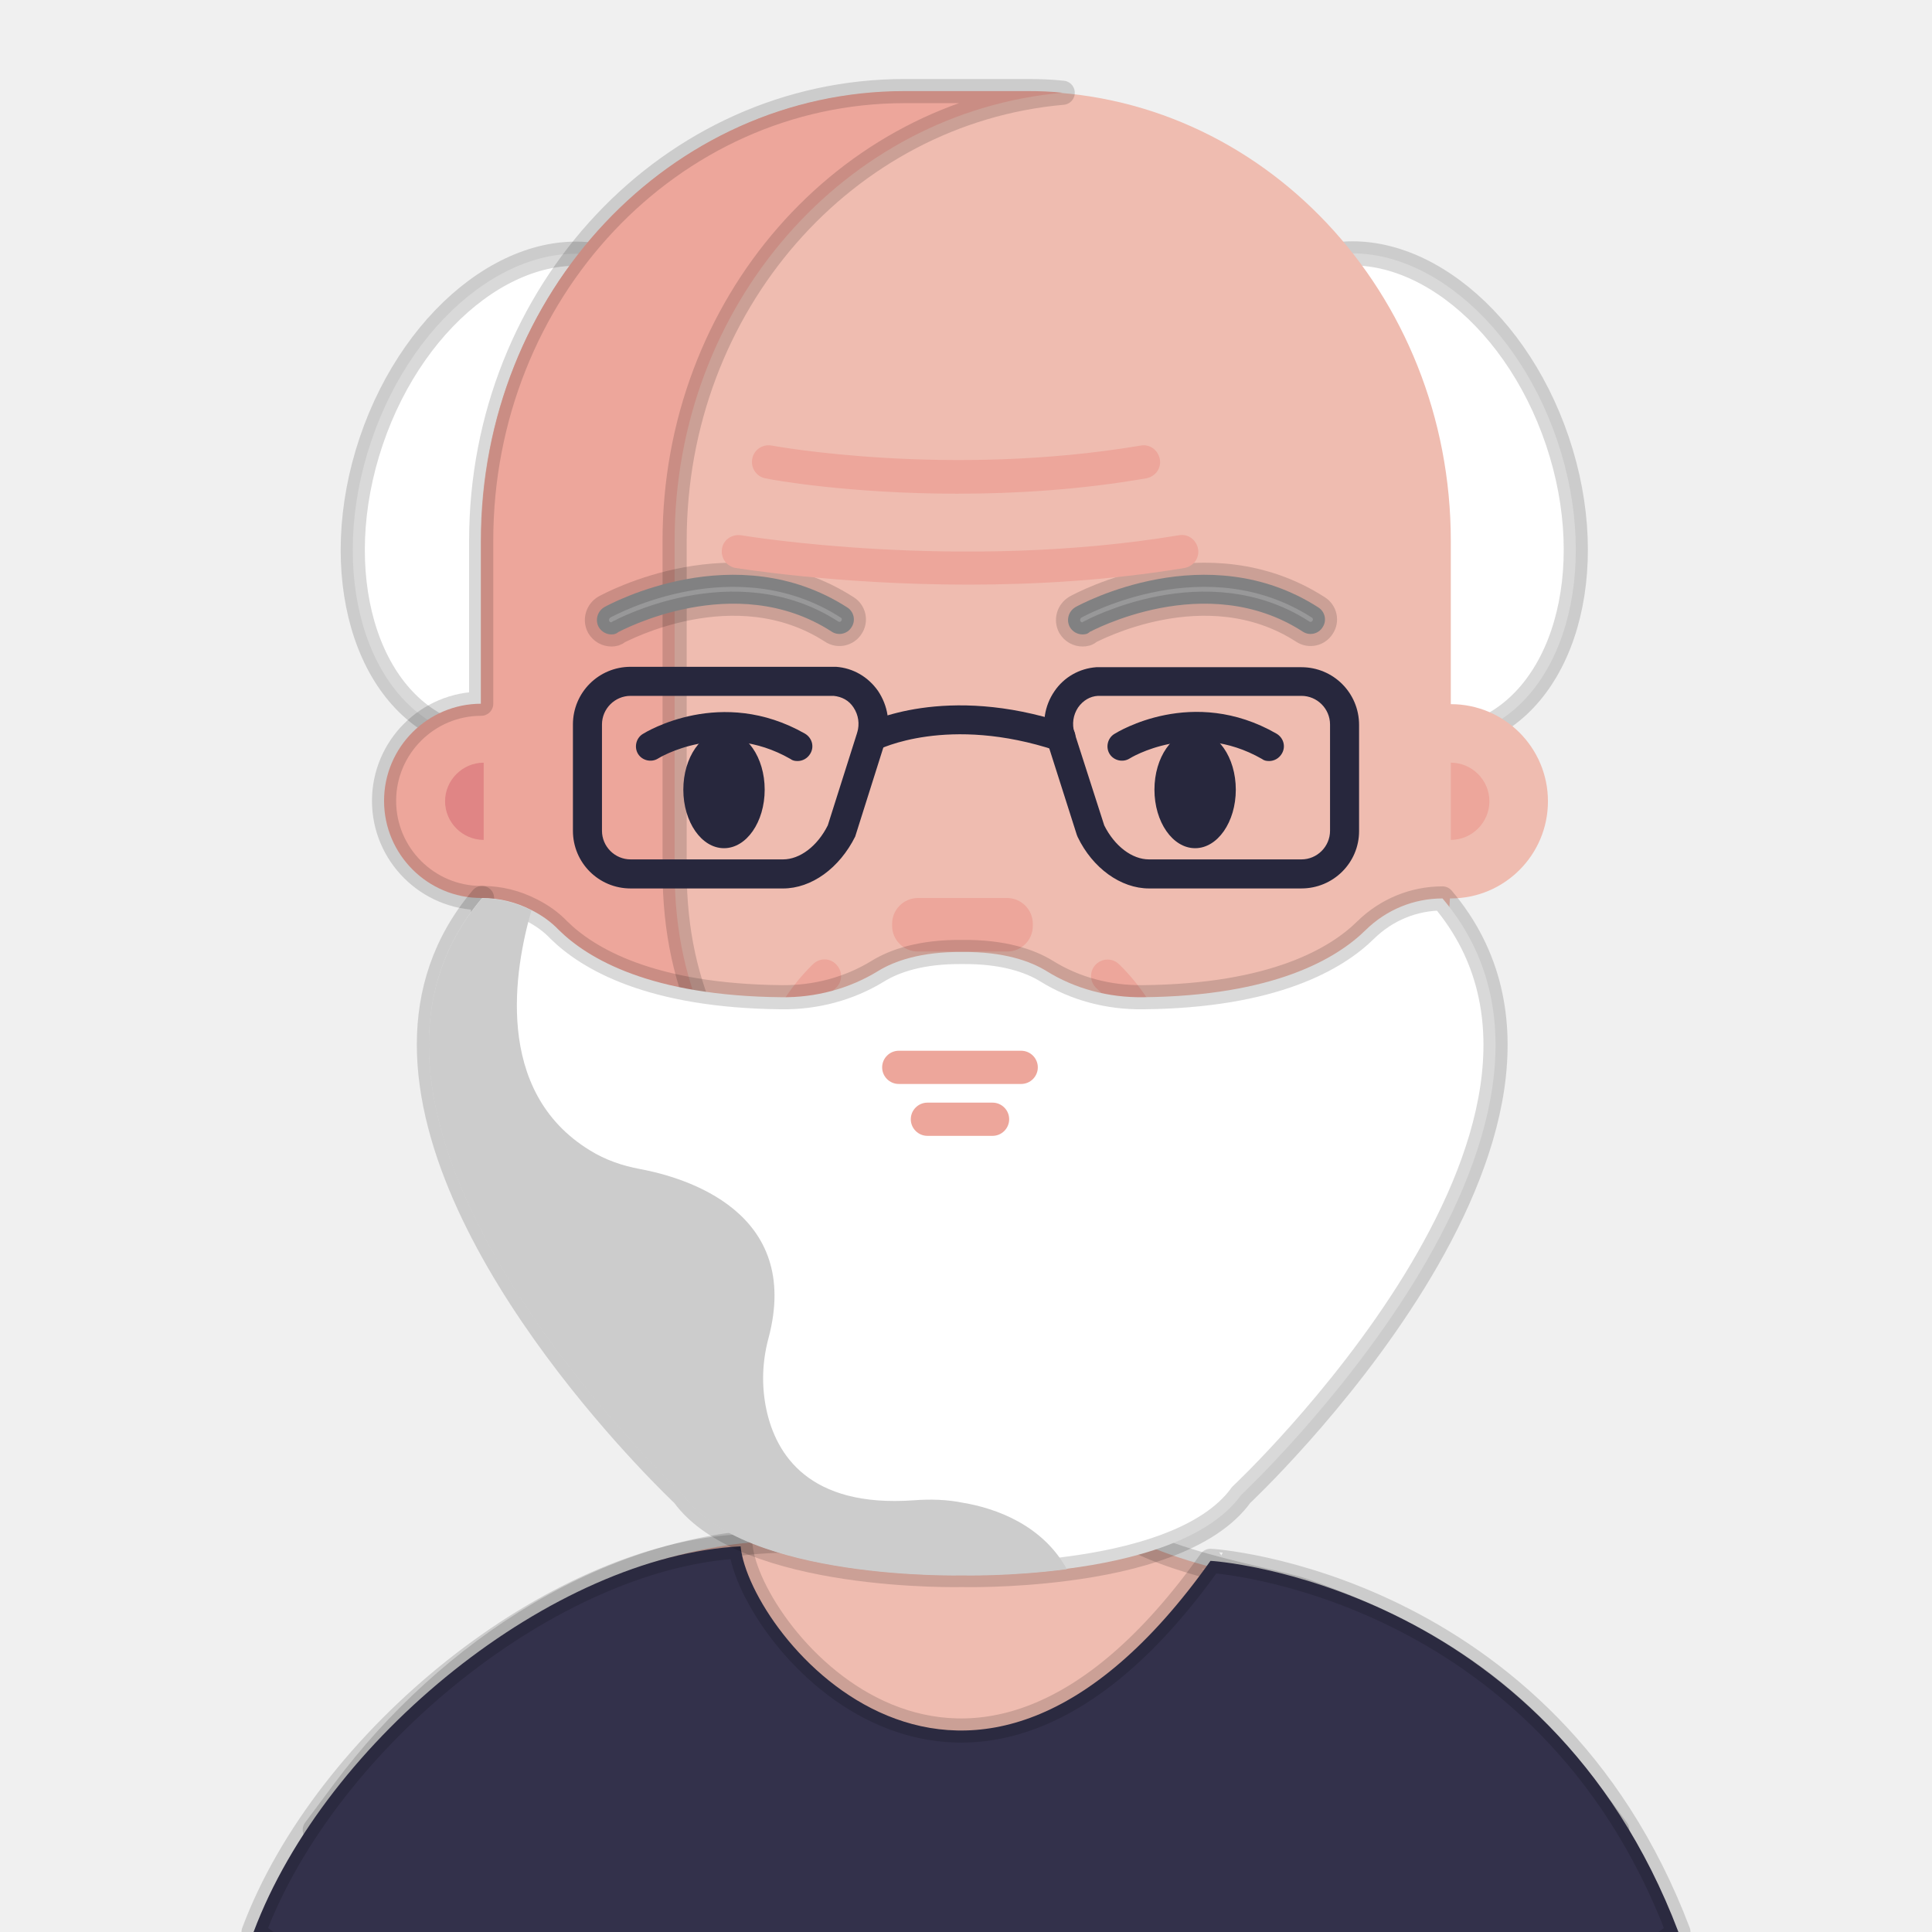
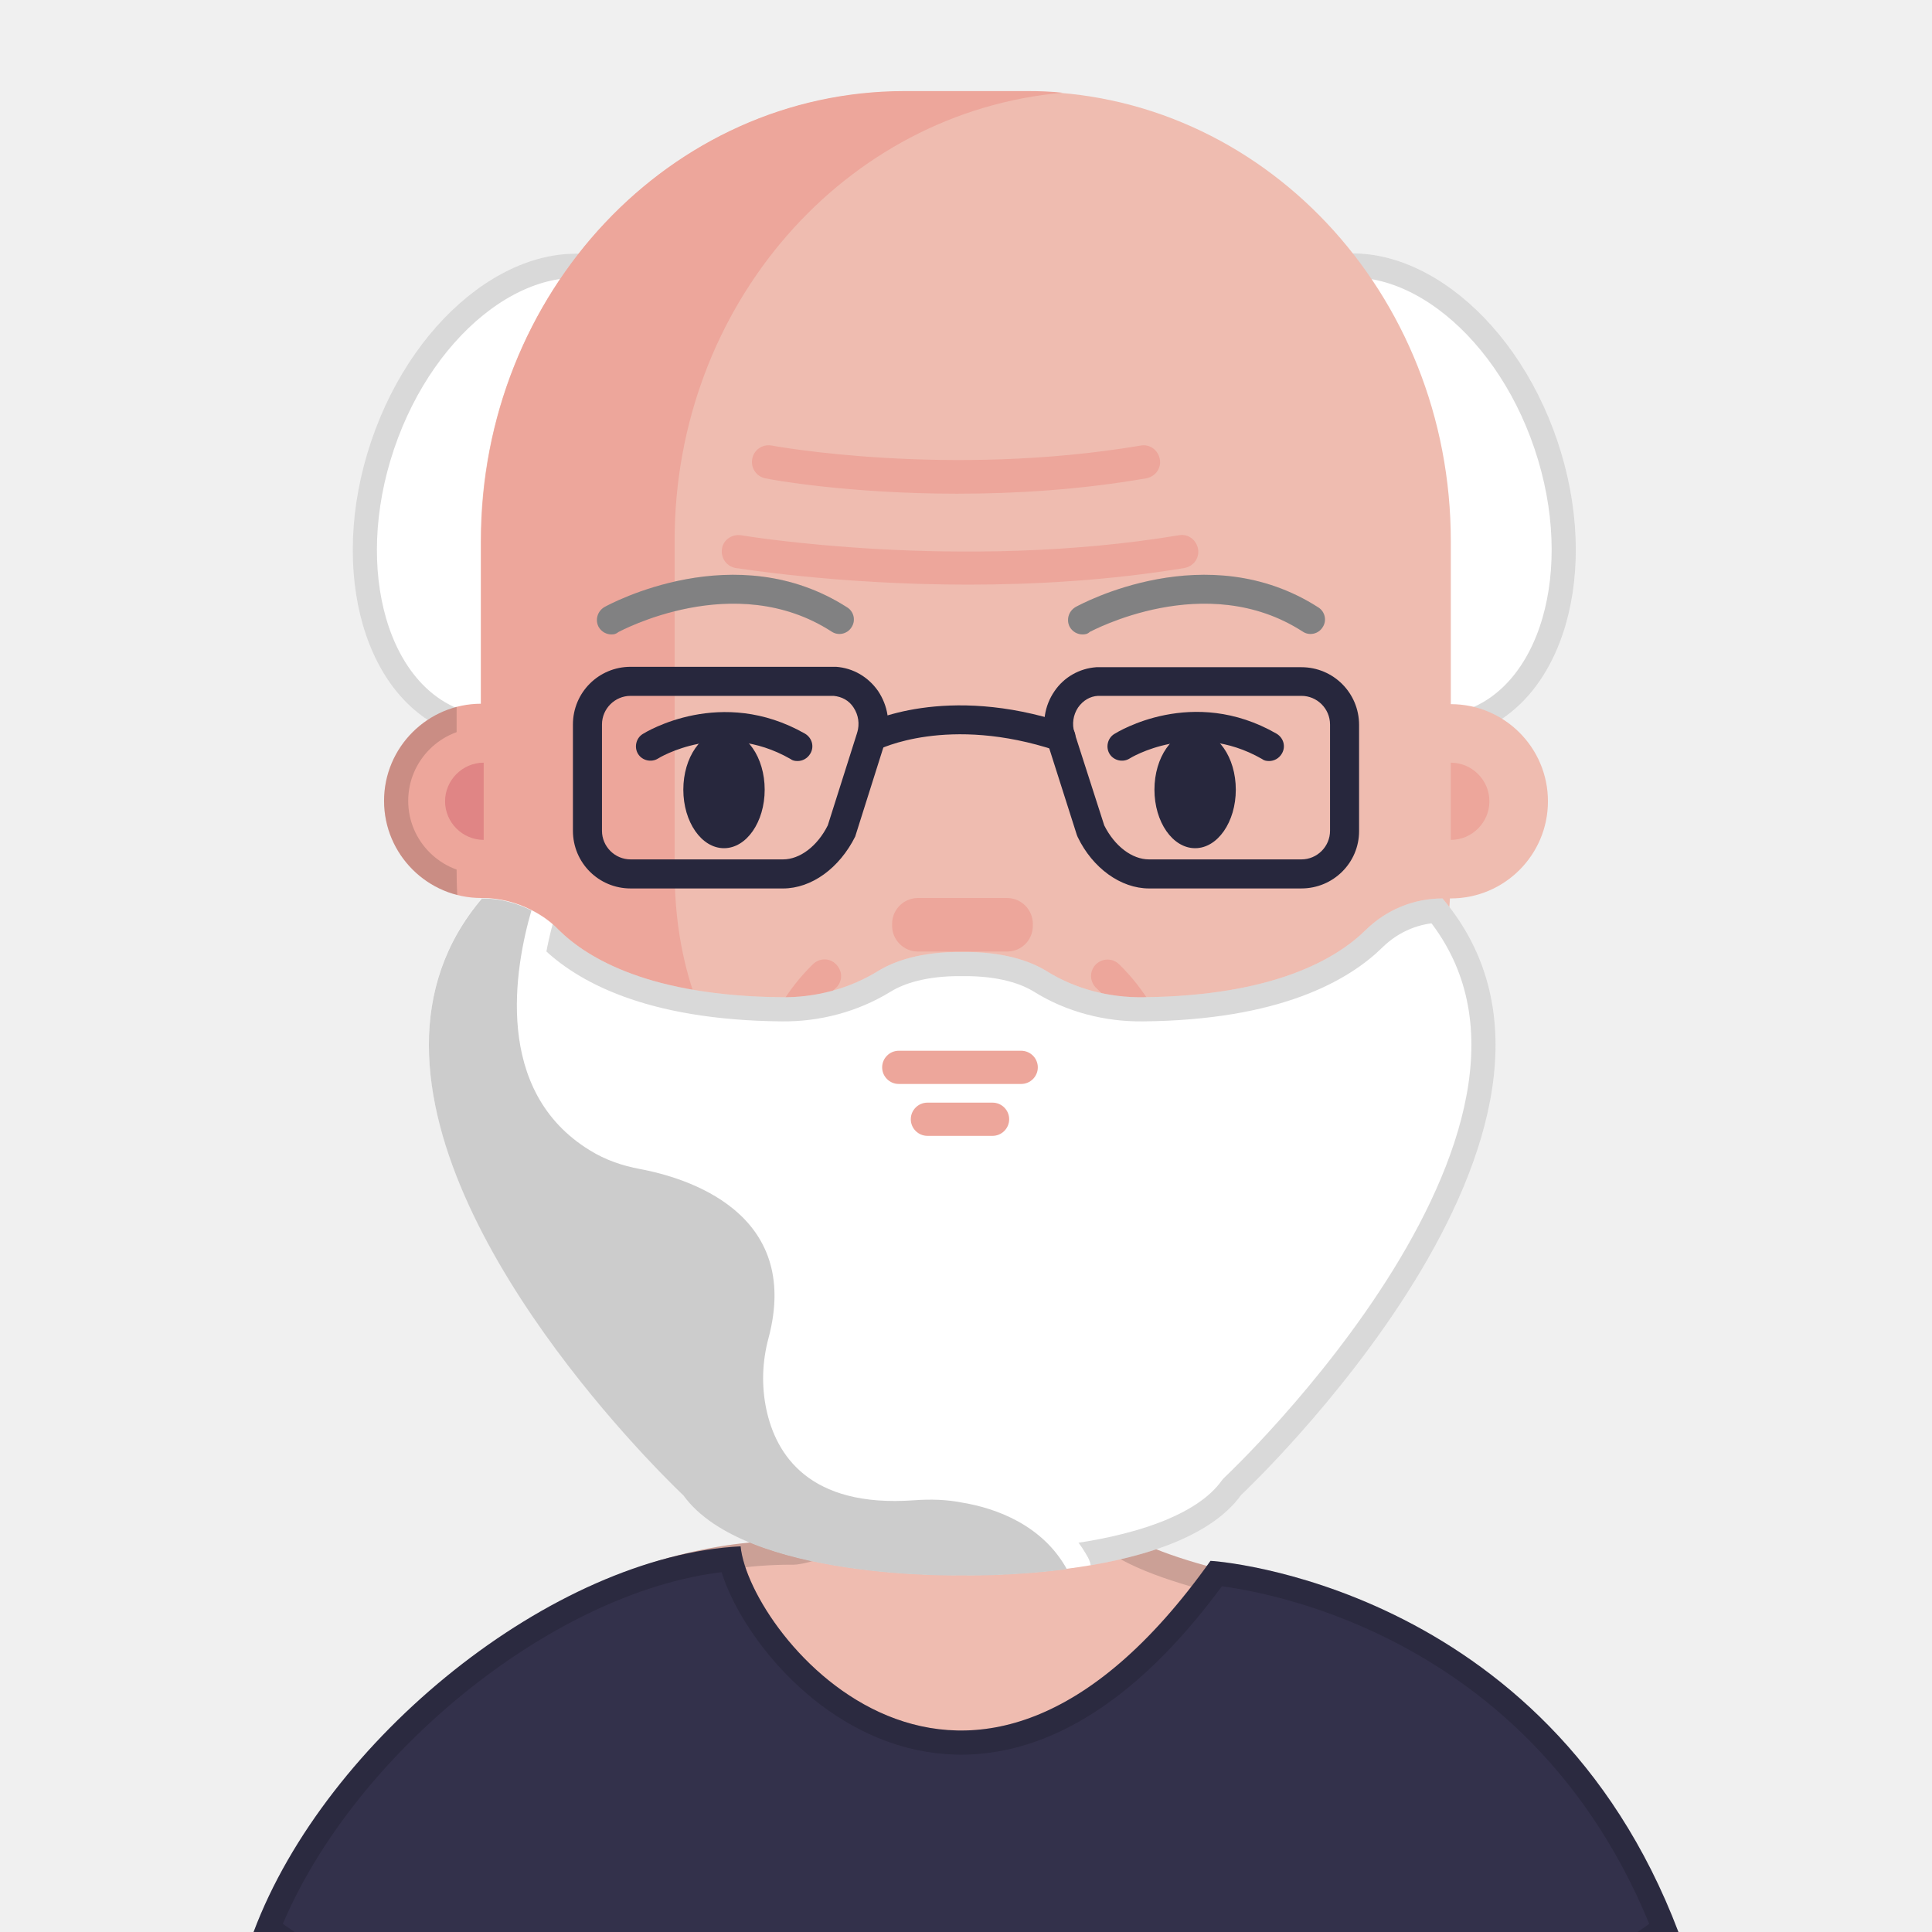
<svg xmlns="http://www.w3.org/2000/svg" id="Layer_1" viewBox="0 0 160 160">
  <defs>
    <style>.cls-1{fill:#ccc;}.cls-2{fill:#989899;}.cls-3{fill:#fff;}.cls-4{fill:#efbcb0;}.cls-5{fill:#33314b;}.cls-6{fill:#eda69b;}.cls-7{fill:#e08585;}.cls-8{fill:#27273d;}</style>
  </defs>
  <g id="Avatars">
    <g id="Artboard">
      <g id="Men">
        <g id="Old-People-Avatar_43">
-           <ellipse id="Oval" class="cls-3" cx="44.385" cy="41.154" rx="20.693" ry="14.403" transform="translate(-8.808386 70.03527) rotate(-71.3368)" stroke="#000" stroke-opacity="0.15" stroke-width="2" stroke-linejoin="round" />
-           <ellipse id="Oval-2" class="cls-3" cx="115.331" cy="41.129" rx="14.403" ry="20.693" transform="translate(-7.096949 39.06915) rotate(-18.6632)" stroke="#000" stroke-opacity="0.15" stroke-width="2" stroke-linejoin="round" />
-           <path id="Path" class="cls-4" d="M133.934,151.541c-6.084,4.744-12.822,8.663-20.006,11.688H46.072c-7.219-3.025-13.922-6.944-20.006-11.688l2.441-3.266c8.559-11.481,22.275-20.694,37.022-20.694h.206c2.097-.275,3.231-1.409,3.403-3.403v-18.597h21.931v18.597c0,4.469,13.819,6.463,16.878,7.528,9.9,3.472,17.256,8.147,23.547,16.534l2.441,3.3Z" stroke="#000" stroke-opacity="0.15" stroke-width="2" stroke-linejoin="round" />
-           <path id="Path-2" class="cls-4" d="M120.15,44.806v27.328c0,20.384-16.225,26.916-28.05,37.262-7.047,6.153-17.188,6.153-24.234,0-11.825-10.347-28.05-16.878-28.05-37.262v-27.328c0-20.556,15.709-37.228,35.062-37.228h10.175c19.422,0,35.097,16.672,35.097,37.228Z" />
-           <path id="Path-3" class="cls-6" d="M55.869,72.1v-27.328c0-19.525,14.128-35.509,32.141-37.091-.963-.103-1.925-.138-2.922-.138h-10.175c-19.388,0-35.063,16.672-35.063,37.228v13.509c-4.434,0-8.044,3.609-8.044,8.044s3.609,8.044,8.044,8.044h.069c1.169,18.597,16.603,25.025,27.947,34.994,5.775,5.053,13.612,5.981,20.144,2.75-1.444-.722-2.819-1.616-4.125-2.75-11.791-10.347-28.016-16.878-28.016-37.262Z" stroke="#000" stroke-opacity="0.15" stroke-width="2" stroke-linejoin="round" />
-           <circle id="Oval-3" class="cls-4" cx="120.15" cy="66.359" r="8.044" />
-           <path class="cls-2" d="M50.644,52.541c-.412,0-.825-.206-1.066-.619-.309-.584-.103-1.306.481-1.65.447-.241,10.863-5.912,20.109.034.55.344.722,1.1.344,1.65-.344.55-1.1.722-1.65.344-8.044-5.191-17.531,0-17.634.034-.206.172-.378.206-.584.206Z" stroke="#000" stroke-opacity="0.15" stroke-width="2" stroke-linejoin="round" />
-           <path class="cls-2" d="M89.659,52.541c-.412,0-.825-.206-1.066-.619-.309-.584-.103-1.306.481-1.65.447-.241,10.863-5.912,20.109.034.55.344.722,1.1.344,1.65-.344.55-1.1.722-1.65.344-8.044-5.191-17.531,0-17.634.034-.172.172-.378.206-.584.206Z" stroke="#000" stroke-opacity="0.15" stroke-width="2" stroke-linejoin="round" />
-           <path id="Path-4" class="cls-6" d="M83.403,78.803h-7.391c-1.169,0-2.131-.963-2.131-2.131v-.172c0-1.169.963-2.131,2.131-2.131h7.391c1.169,0,2.131.963,2.131,2.131v.172c0,1.203-.963,2.131-2.131,2.131Z" />
-           <path id="Path-5" class="cls-7" d="M40.056,63.162c-1.753,0-3.197,1.444-3.197,3.197s1.444,3.197,3.197,3.197v-6.394Z" />
+           <g fill="#fff">
+             <ellipse cx="44.385" cy="41.154" rx="20.693" ry="14.403" transform="translate(-8.808386 70.03527) rotate(-71.3368)" id="ab0" />
+           </g>
+           <mask id="am0" maskUnits="userSpaceOnUse" x="0" y="0" width="160" height="160">
+             <use href="#ab0" fill="#fff" />
+           </mask>
+           <use href="#ab0" fill="none" stroke="#000" stroke-opacity="0.15" stroke-width="4" stroke-linejoin="round" mask="url(#am0)" />
+           <g fill="#fff">
+             <ellipse cx="115.331" cy="41.129" rx="14.403" ry="20.693" transform="translate(-7.096949 39.06915) rotate(-18.6632)" id="ab1" />
+           </g>
+           <mask id="am1" maskUnits="userSpaceOnUse" x="0" y="0" width="160" height="160">
+             <use href="#ab1" fill="#fff" />
+           </mask>
+           <use href="#ab1" fill="none" stroke="#000" stroke-opacity="0.15" stroke-width="4" stroke-linejoin="round" mask="url(#am1)" />
+           <g fill="#efbcb0">
+             <path d="M133.934,151.541c-6.084,4.744-12.822,8.663-20.006,11.688H46.072c-7.219-3.025-13.922-6.944-20.006-11.688l2.441-3.266c8.559-11.481,22.275-20.694,37.022-20.694h.206c2.097-.275,3.231-1.409,3.403-3.403v-18.597h21.931v18.597c0,4.469,13.819,6.463,16.878,7.528,9.9,3.472,17.256,8.147,23.547,16.534l2.441,3.3Z" id="ab2" />
+           </g>
+           <mask id="am2" maskUnits="userSpaceOnUse" x="0" y="0" width="160" height="160">
+             <use href="#ab2" fill="#fff" />
+           </mask>
+           <use href="#ab2" fill="none" stroke="#000" stroke-opacity="0.15" stroke-width="4" stroke-linejoin="round" mask="url(#am2)" />
+           <g fill="#efbcb0">
+             <path d="M120.15,44.806v27.328c0,20.384-16.225,26.916-28.05,37.262-7.047,6.153-17.188,6.153-24.234,0-11.825-10.347-28.05-16.878-28.05-37.262v-27.328c0-20.556,15.709-37.228,35.062-37.228h10.175c19.422,0,35.097,16.672,35.097,37.228Z" id="ab3" />
+           </g>
+           <g fill="#eda69b">
+             <path d="M55.869,72.1v-27.328c0-19.525,14.128-35.509,32.141-37.091-.963-.103-1.925-.138-2.922-.138h-10.175c-19.388,0-35.063,16.672-35.063,37.228v13.509c-4.434,0-8.044,3.609-8.044,8.044s3.609,8.044,8.044,8.044h.069c1.169,18.597,16.603,25.025,27.947,34.994,5.775,5.053,13.612,5.981,20.144,2.75-1.444-.722-2.819-1.616-4.125-2.75-11.791-10.347-28.016-16.878-28.016-37.262Z" id="ab4" />
+           </g>
+           <mask id="am4" maskUnits="userSpaceOnUse" x="0" y="0" width="160" height="160">
+             <use href="#ab4" fill="#fff" />
+             <use href="#ab3" fill="#000" stroke="#000" stroke-width="4" stroke-linejoin="round" />
+             <use href="#ab5" fill="#000" stroke="#000" stroke-width="4" stroke-linejoin="round" />
+             <use href="#ab8" fill="#000" stroke="#000" stroke-width="4" stroke-linejoin="round" />
+             <use href="#ab9" fill="#000" stroke="#000" stroke-width="4" stroke-linejoin="round" />
+             <use href="#ab11" fill="#000" stroke="#000" stroke-width="4" stroke-linejoin="round" />
+             <use href="#ab12" fill="#000" stroke="#000" stroke-width="4" stroke-linejoin="round" />
+             <use href="#ab17" fill="#000" stroke="#000" stroke-width="4" stroke-linejoin="round" />
+             <use href="#ab18" fill="#000" stroke="#000" stroke-width="4" stroke-linejoin="round" />
+             <use href="#ab24" fill="#000" stroke="#000" stroke-width="4" stroke-linejoin="round" />
+             <use href="#ab25" fill="#000" stroke="#000" stroke-width="4" stroke-linejoin="round" />
+           </mask>
+           <use href="#ab4" fill="none" stroke="#000" stroke-opacity="0.15" stroke-width="4" stroke-linejoin="round" mask="url(#am4)" />
+           <g fill="#efbcb0">
+             <circle cx="120.15" cy="66.359" r="8.044" id="ab5" />
+           </g>
+           <g fill="#989899">
+             <path d="M50.644,52.541c-.412,0-.825-.206-1.066-.619-.309-.584-.103-1.306.481-1.65.447-.241,10.863-5.912,20.109.034.55.344.722,1.1.344,1.65-.344.55-1.1.722-1.65.344-8.044-5.191-17.531,0-17.634.034-.206.172-.378.206-.584.206Z" id="ab6" />
+           </g>
+           <mask id="am6" maskUnits="userSpaceOnUse" x="0" y="0" width="160" height="160">
+             <use href="#ab6" fill="#fff" />
+           </mask>
+           <use href="#ab6" fill="none" stroke="#000" stroke-opacity="0.15" stroke-width="4" stroke-linejoin="round" mask="url(#am6)" />
+           <g fill="#989899">
+             <path d="M89.659,52.541c-.412,0-.825-.206-1.066-.619-.309-.584-.103-1.306.481-1.65.447-.241,10.863-5.912,20.109.034.55.344.722,1.1.344,1.65-.344.55-1.1.722-1.65.344-8.044-5.191-17.531,0-17.634.034-.172.172-.378.206-.584.206Z" id="ab7" />
+           </g>
+           <mask id="am7" maskUnits="userSpaceOnUse" x="0" y="0" width="160" height="160">
+             <use href="#ab7" fill="#fff" />
+           </mask>
+           <use href="#ab7" fill="none" stroke="#000" stroke-opacity="0.15" stroke-width="4" stroke-linejoin="round" mask="url(#am7)" />
+           <g fill="#eda69b">
+             <path d="M83.403,78.803h-7.391c-1.169,0-2.131-.963-2.131-2.131v-.172c0-1.169.963-2.131,2.131-2.131h7.391c1.169,0,2.131.963,2.131,2.131v.172c0,1.203-.963,2.131-2.131,2.131Z" id="ab8" />
+           </g>
+           <g fill="#e08585">
+             <path d="M40.056,63.162c-1.753,0-3.197,1.444-3.197,3.197s1.444,3.197,3.197,3.197v-6.394Z" id="ab9" />
+           </g>
          <path id="Path-6" class="cls-6" d="M120.15,69.556c1.753,0,3.197-1.444,3.197-3.197s-1.444-3.197-3.197-3.197v6.394Z" />
-           <path class="cls-6" d="M80.172,48.416c-10.931,0-19.113-1.375-19.25-1.375-.756-.138-1.238-.825-1.134-1.581.103-.756.825-1.238,1.581-1.134.172.034,18.15,3.025,36.266,0,.756-.138,1.444.378,1.581,1.134.138.756-.378,1.444-1.134,1.581-6.222,1.031-12.409,1.375-17.909,1.375Z" />
-           <path class="cls-6" d="M79.313,40.887c-9.075,0-15.503-1.169-15.916-1.272-.756-.138-1.238-.859-1.1-1.616.138-.756.859-1.238,1.616-1.1.138.034,14.644,2.681,30.559,0,.756-.138,1.444.378,1.581,1.134.137.756-.378,1.444-1.134,1.581-5.569.963-10.931,1.272-15.606,1.272Z" />
+           <g fill="#eda69b">
+             <path d="M80.172,48.416c-10.931,0-19.113-1.375-19.25-1.375-.756-.138-1.238-.825-1.134-1.581.103-.756.825-1.238,1.581-1.134.172.034,18.15,3.025,36.266,0,.756-.138,1.444.378,1.581,1.134.138.756-.378,1.444-1.134,1.581-6.222,1.031-12.409,1.375-17.909,1.375Z" id="ab11" />
+           </g>
+           <g fill="#eda69b">
+             <path d="M79.313,40.887c-9.075,0-15.503-1.169-15.916-1.272-.756-.138-1.238-.859-1.1-1.616.138-.756.859-1.238,1.616-1.1.138.034,14.644,2.681,30.559,0,.756-.138,1.444.378,1.581,1.134.137.756-.378,1.444-1.134,1.581-5.569.963-10.931,1.272-15.606,1.272Z" id="ab12" />
+           </g>
          <ellipse id="Oval-4" class="cls-8" cx="59.959" cy="65.397" rx="3.369" ry="4.847" />
          <ellipse id="Oval-5" class="cls-8" cx="98.975" cy="65.397" rx="3.369" ry="4.847" />
          <path class="cls-8" d="M66.044,63.025c-.206,0-.412-.034-.584-.172-5.706-3.266-10.931-.069-10.966-.034-.55.344-1.306.172-1.65-.378-.344-.55-.172-1.306.378-1.65.275-.172,6.497-3.987,13.441-.034.584.344.791,1.066.447,1.65-.241.412-.653.619-1.066.619Z" />
          <path class="cls-8" d="M105.094,63.025c-.206,0-.412-.034-.584-.172-5.706-3.266-10.931-.069-10.966-.034-.55.344-1.306.172-1.65-.378-.344-.55-.172-1.306.378-1.65.275-.172,6.497-4.022,13.441-.034.584.344.791,1.066.447,1.65-.241.412-.653.619-1.066.619Z" />
-           <path class="cls-6" d="M67.419,101.628c-.412,0-.791-.172-1.066-.516-9.488-11.894.928-21.209,1.031-21.312.584-.516,1.444-.447,1.925.138.516.584.447,1.444-.138,1.925h0c-.344.309-8.525,7.734-.688,17.531.481.584.378,1.444-.206,1.925-.275.206-.55.309-.859.309Z" />
-           <path class="cls-6" d="M92.581,101.628c-.309,0-.619-.103-.859-.309-.584-.481-.688-1.341-.206-1.925,7.803-9.797-.344-17.222-.688-17.531-.584-.516-.619-1.375-.138-1.925.516-.584,1.375-.619,1.925-.138.103.103,10.519,9.419,1.031,21.312-.241.309-.653.516-1.066.516Z" />
-           <path id="Path-7" class="cls-5" d="M139,160c-15.022,11.963-38.306,10-59,10-20.591,0-44.013,1.825-59-10,6-16,24.831-31.147,40.334-31.938.722,7.391,18.734,29.597,38.912,1.203-.034-.034,27.753,1.734,38.753,30.734Z" stroke="#000" stroke-opacity="0.15" stroke-width="2" stroke-linejoin="round" />
+           <g fill="#eda69b">
+             <path d="M67.419,101.628c-.412,0-.791-.172-1.066-.516-9.488-11.894.928-21.209,1.031-21.312.584-.516,1.444-.447,1.925.138.516.584.447,1.444-.138,1.925h0c-.344.309-8.525,7.734-.688,17.531.481.584.378,1.444-.206,1.925-.275.206-.55.309-.859.309Z" id="ab17" />
+           </g>
+           <g fill="#eda69b">
+             <path d="M92.581,101.628c-.309,0-.619-.103-.859-.309-.584-.481-.688-1.341-.206-1.925,7.803-9.797-.344-17.222-.688-17.531-.584-.516-.619-1.375-.138-1.925.516-.584,1.375-.619,1.925-.138.103.103,10.519,9.419,1.031,21.312-.241.309-.653.516-1.066.516Z" id="ab18" />
+           </g>
+           <g fill="#33314b">
+             <path d="M139,160c-15.022,11.963-38.306,10-59,10-20.591,0-44.013,1.825-59-10,6-16,24.831-31.147,40.334-31.938.722,7.391,18.734,29.597,38.912,1.203-.034-.034,27.753,1.734,38.753,30.734Z" id="ab19" />
+           </g>
+           <mask id="am19" maskUnits="userSpaceOnUse" x="0" y="0" width="160" height="160">
+             <use href="#ab19" fill="#fff" />
+           </mask>
+           <use href="#ab19" fill="none" stroke="#000" stroke-opacity="0.15" stroke-width="4" stroke-linejoin="round" mask="url(#am19)" />
          <path class="cls-8" d="M64.841,73.578h-12.616c-2.647,0-4.778-2.131-4.778-4.778v-8.8c0-2.647,2.131-4.778,4.778-4.778h17.016c1.409.103,2.647.825,3.472,1.994.825,1.238,1.066,2.716.619,4.125l-2.509,7.941c-1.306,2.612-3.609,4.297-5.981,4.297ZM52.225,57.628c-1.306,0-2.372,1.066-2.372,2.372v8.8c0,1.306,1.066,2.372,2.372,2.372h12.616c1.409,0,2.853-1.1,3.713-2.819l2.441-7.7c.206-.688.103-1.444-.309-2.062-.378-.584-.963-.894-1.65-.963h-16.809Z" />
          <path class="cls-8" d="M107.775,73.578h-12.616c-2.338,0-4.675-1.684-5.912-4.263l-.069-.172-2.475-7.769c-.447-1.409-.206-2.922.619-4.125.791-1.169,2.062-1.891,3.472-1.994h16.981c2.647,0,4.778,2.131,4.778,4.778v8.8c0,2.612-2.131,4.744-4.778,4.744ZM91.447,68.353c.859,1.719,2.303,2.819,3.713,2.819h12.616c1.306,0,2.372-1.066,2.372-2.372v-8.8c0-1.306-1.066-2.372-2.372-2.372h-16.844c-.653.034-1.238.378-1.65.963-.412.619-.516,1.375-.309,2.062l2.475,7.7Z" />
          <path class="cls-8" d="M87.872,62.234c-.138,0-.241-.034-.378-.069-9.006-2.991-14.713-.103-14.781-.069-.584.309-1.306.069-1.616-.516-.309-.584-.069-1.306.516-1.616.275-.138,6.669-3.369,16.637-.069.619.206.963.894.756,1.512-.172.481-.653.825-1.134.825Z" />
-           <path id="Path-8" class="cls-3" d="M102.791,123.8c-2.716,3.781-9.075,5.431-14.438,6.119-4.709.619-8.662.516-8.662.516,0,0-17.978.447-23.1-6.634,0,0-21.072-19.731-21.072-37.297,0-4.297,1.272-8.456,4.4-12.134,1.444,0,2.819.344,4.091.997.825.412,1.616.963,2.269,1.65,2.406,2.372,7.597,5.466,18.459,5.569,2.784.034,5.569-.688,7.975-2.166,1.341-.825,3.541-1.616,6.978-1.581,3.438-.034,5.638.756,6.978,1.581,2.372,1.478,5.156,2.2,7.975,2.166,10.863-.103,16.053-3.197,18.459-5.569,1.719-1.684,3.988-2.612,6.359-2.612,15.95,18.838-16.672,49.397-16.672,49.397Z" stroke="#000" stroke-opacity="0.15" stroke-width="2" stroke-linejoin="round" />
-           <path class="cls-6" d="M84.572,89.769h-10.141c-.756,0-1.375-.619-1.375-1.375s.619-1.375,1.375-1.375h10.141c.756,0,1.375.619,1.375,1.375s-.619,1.375-1.375,1.375Z" />
-           <path class="cls-6" d="M82.2,94.066h-5.397c-.756,0-1.375-.619-1.375-1.375s.619-1.375,1.375-1.375h5.397c.756,0,1.375.619,1.375,1.375s-.619,1.375-1.375,1.375Z" />
-           <path id="Path-9" class="cls-1" d="M88.353,129.953c-4.709.619-8.662.516-8.662.516,0,0-17.978.447-23.1-6.634,0,0-21.072-19.731-21.072-37.297,0-4.297,1.272-8.456,4.4-12.134,1.444,0,2.819.344,4.091.997-1.375,4.744-3.197,14.953,4.847,19.869,1.272.791,2.681,1.272,4.159,1.547,3.678.688,13.441,3.506,10.622,14.025-.516,1.925-.584,3.919-.172,5.878.791,3.713,3.506,8.147,12.203,7.528,1.375-.103,2.75-.069,4.091.206,2.681.447,6.566,1.822,8.594,5.5Z" />
+           <g fill="#fff">
+             <path d="M102.791,123.8c-2.716,3.781-9.075,5.431-14.438,6.119-4.709.619-8.662.516-8.662.516,0,0-17.978.447-23.1-6.634,0,0-21.072-19.731-21.072-37.297,0-4.297,1.272-8.456,4.4-12.134,1.444,0,2.819.344,4.091.997.825.412,1.616.963,2.269,1.65,2.406,2.372,7.597,5.466,18.459,5.569,2.784.034,5.569-.688,7.975-2.166,1.341-.825,3.541-1.616,6.978-1.581,3.438-.034,5.638.756,6.978,1.581,2.372,1.478,5.156,2.2,7.975,2.166,10.863-.103,16.053-3.197,18.459-5.569,1.719-1.684,3.988-2.612,6.359-2.612,15.95,18.838-16.672,49.397-16.672,49.397Z" id="ab23" />
+           </g>
+           <mask id="am23" maskUnits="userSpaceOnUse" x="0" y="0" width="160" height="160">
+             <use href="#ab23" fill="#fff" />
+             <use href="#ab26" fill="#000" stroke="#000" stroke-width="4" stroke-linejoin="round" />
+           </mask>
+           <use href="#ab23" fill="none" stroke="#000" stroke-opacity="0.15" stroke-width="4" stroke-linejoin="round" mask="url(#am23)" />
+           <g fill="#eda69b">
+             <path d="M84.572,89.769h-10.141c-.756,0-1.375-.619-1.375-1.375s.619-1.375,1.375-1.375h10.141c.756,0,1.375.619,1.375,1.375s-.619,1.375-1.375,1.375Z" id="ab24" />
+           </g>
+           <g fill="#eda69b">
+             <path d="M82.2,94.066h-5.397c-.756,0-1.375-.619-1.375-1.375s.619-1.375,1.375-1.375h5.397c.756,0,1.375.619,1.375,1.375s-.619,1.375-1.375,1.375Z" id="ab25" />
+           </g>
+           <g fill="#ccc">
+             <path d="M88.353,129.953c-4.709.619-8.662.516-8.662.516,0,0-17.978.447-23.1-6.634,0,0-21.072-19.731-21.072-37.297,0-4.297,1.272-8.456,4.4-12.134,1.444,0,2.819.344,4.091.997-1.375,4.744-3.197,14.953,4.847,19.869,1.272.791,2.681,1.272,4.159,1.547,3.678.688,13.441,3.506,10.622,14.025-.516,1.925-.584,3.919-.172,5.878.791,3.713,3.506,8.147,12.203,7.528,1.375-.103,2.75-.069,4.091.206,2.681.447,6.566,1.822,8.594,5.5Z" id="ab26" />
+           </g>
        </g>
      </g>
    </g>
  </g>
</svg>
